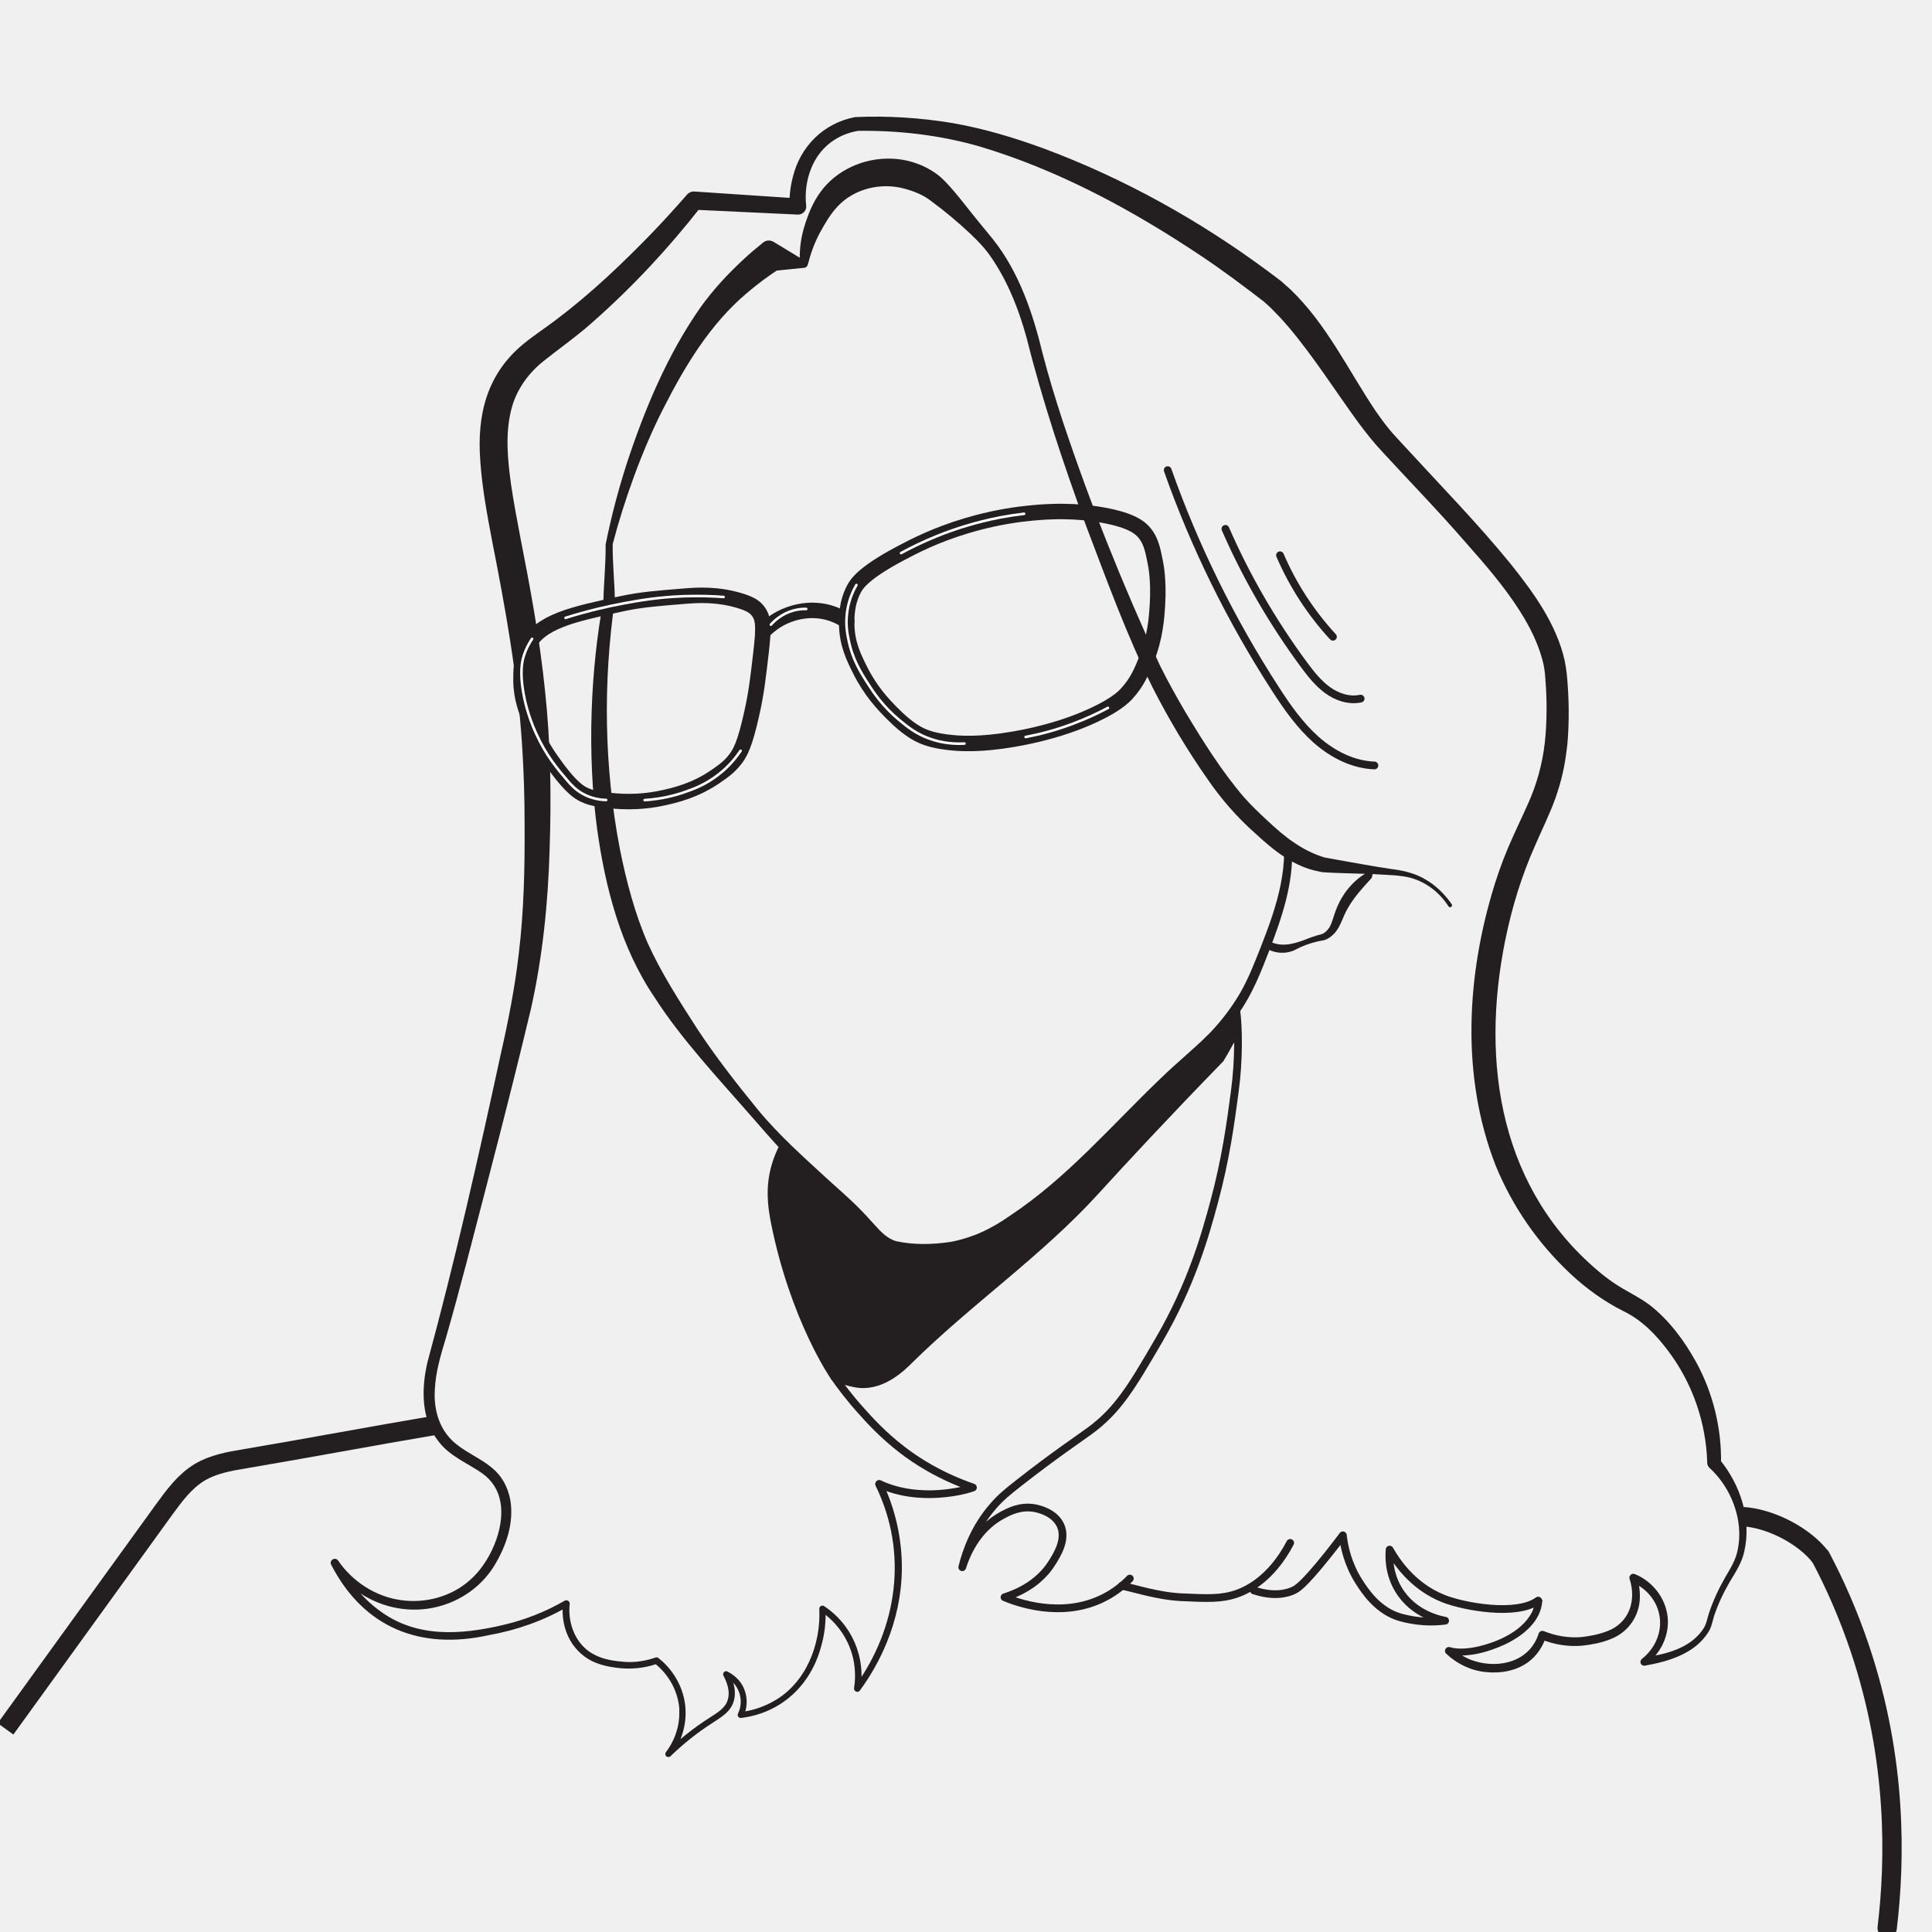
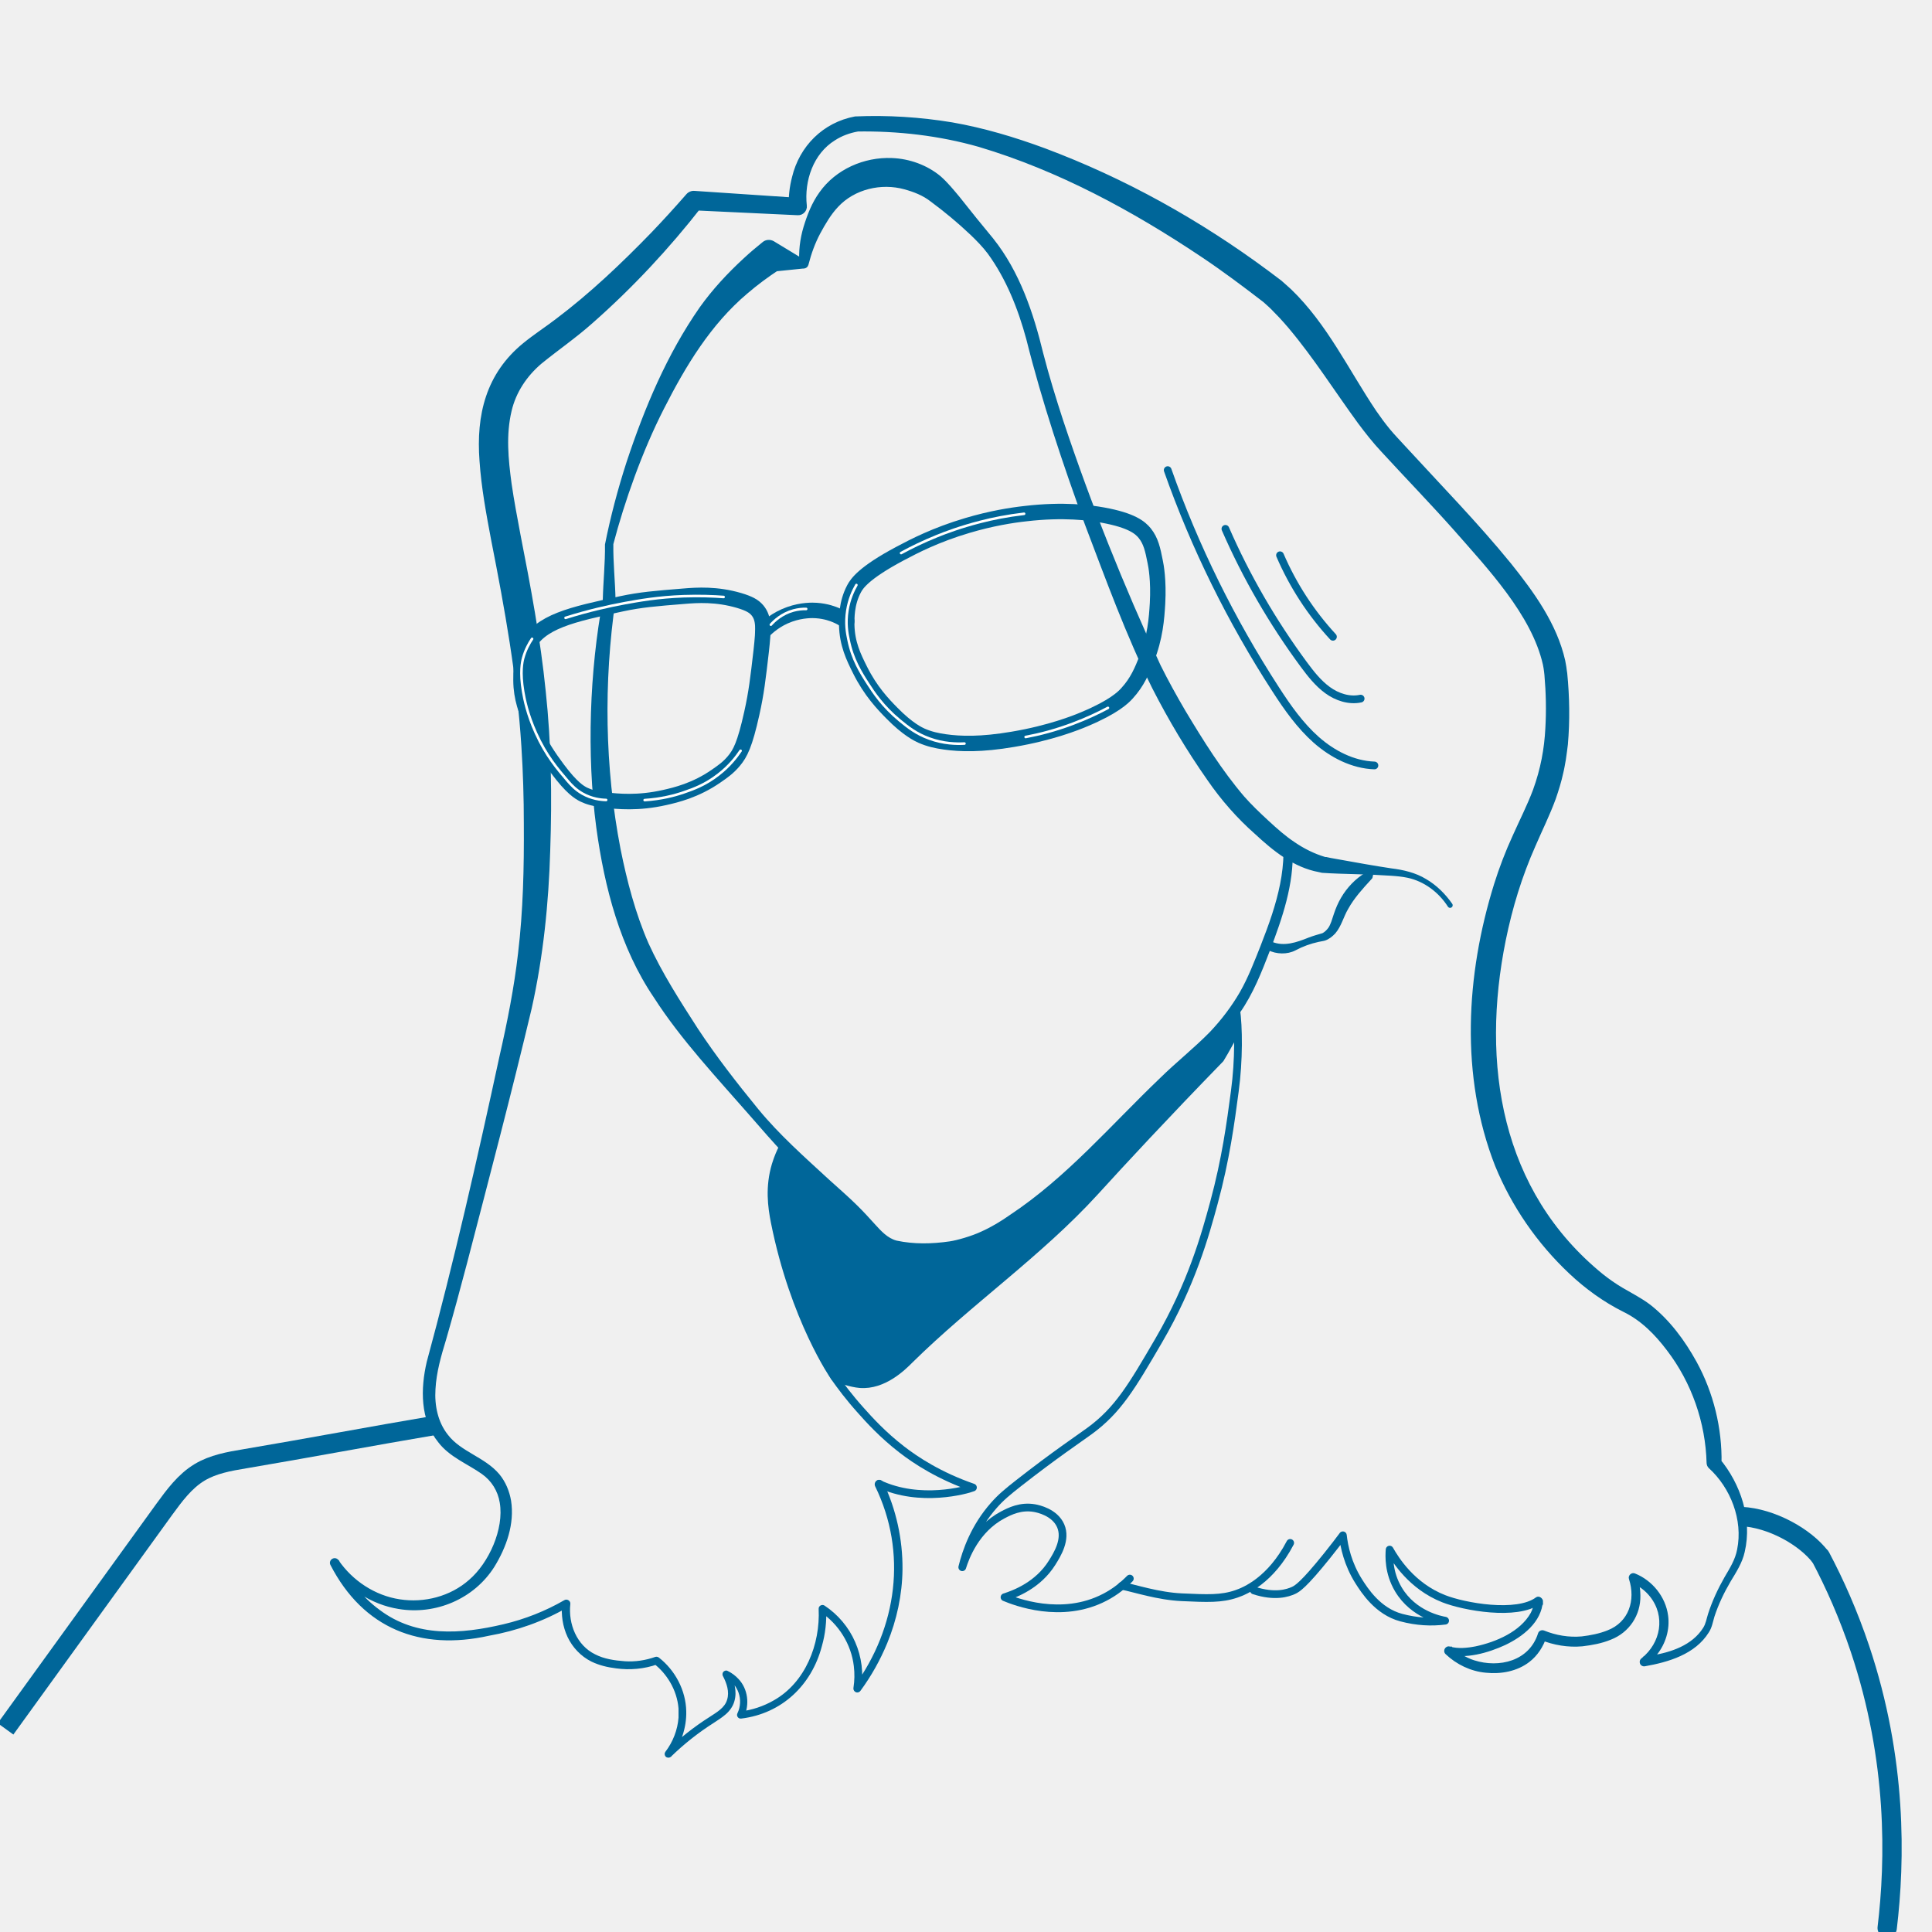
- <svg xmlns="http://www.w3.org/2000/svg" version="1.1" viewBox="0 0 1500 1500">
+ <svg xmlns="http://www.w3.org/2000/svg" id="Layer_1" data-name="Layer 1" version="1.1" viewBox="0 0 1500 1500">
  <defs>
    <style>
      .cls-1 {
-         stroke: #fff;
-         stroke-width: 2px;
+         stroke-width: 12px;
      }

      .cls-1, .cls-2, .cls-3, .cls-4, .cls-5 {
        fill: none;
        stroke-linejoin: round;
      }

-       .cls-1, .cls-3, .cls-4, .cls-5 {
+       .cls-1, .cls-2, .cls-3, .cls-4, .cls-6 {
+         stroke: #069;
+       }
+ 
+       .cls-1, .cls-2, .cls-3, .cls-5 {
        stroke-linecap: round;
      }

-       .cls-2, .cls-3 {
+       .cls-2 {
+         stroke-width: 6px;
+       }
+ 
+       .cls-3, .cls-4 {
        stroke-width: 15px;
      }

-       .cls-2, .cls-3, .cls-4, .cls-5 {
-         stroke: #231f20;
+       .cls-5 {
+         stroke: #fff;
+         stroke-width: 2px;
      }

-       .cls-4 {
-         stroke-width: 12px;
+       .cls-7 {
+         stroke-width: 0px;
+       }
+ 
+       .cls-7, .cls-6 {
+         fill: #069;
      }

      .cls-6 {
-         fill: #231f20;
-         stroke-width: 0px;
-       }
- 
-       .cls-5 {
-         stroke-width: 6px;
+         stroke-miterlimit: 10;
      }
    </style>
  </defs>
  <g id="Layer_7" data-name="Layer 7">
-     <polyline class="cls-6" points="607.5 891.3 601.3 908 599.8 938.6 609 979.9 636.5 1049.7 649.6 1071.6 668.7 1074.7 686.4 1070.8 711.5 1050.6 754.4 1012.3 833.5 942.6 868.3 905.6 913.8 857 946.7 822.8 961.2 799.8 958.9 784.5 938.1 809.1 907.5 837.1 877.5 866.7 846.9 897.7 804.5 934.9 776.2 954.6 757.9 963.4 740.4 968.5 706.6 970 686.7 964.3 668.6 946.2 651.7 929.9 629.8 910.1 614.8 895.6 607.3 890.4" />
+     <polyline class="cls-7" points="607.5 891.3 601.3 908 599.8 938.6 609 979.9 636.5 1049.7 649.6 1071.6 668.7 1074.7 686.4 1070.8 711.5 1050.6 754.4 1012.3 833.5 942.6 868.3 905.6 913.8 857 946.7 822.8 961.2 799.8 958.9 784.5 938.1 809.1 907.5 837.1 877.5 866.7 846.9 897.7 804.5 934.9 776.2 954.6 757.9 963.4 740.4 968.5 706.6 970 686.7 964.3 668.6 946.2 651.7 929.9 629.8 910.1 614.8 895.6 607.3 890.4" />
  </g>
  <g id="Layer_6" data-name="Layer 6">
-     <path class="cls-5" d="M647.8,1069c3.1,1.8,13.4,5.1,19.8,5.6,18.3,1.5,33.2-13.4,38.5-18.7,46.2-45.6,100.5-82.9,144.2-130.8,21.1-23.2,54.3-59,97.1-103,4.6-7.4,7.7-13.9,12.3-21.4" />
+     <path class="cls-2" d="M647.8,1069c3.1,1.8,13.4,5.1,19.8,5.6,18.3,1.5,33.2-13.4,38.5-18.7,46.2-45.6,100.5-82.9,144.2-130.8,21.1-23.2,54.3-59,97.1-103,4.6-7.4,7.7-13.9,12.3-21.4" />
  </g>
-   <g id="Layer_3" data-name="Layer 3">
-     <path class="cls-6" d="M1197.4,1242.9c-.9,16.3-15.6,27.5-29.1,33.9-12.8,5.9-30.5,11.1-44.5,7.1,0,0,3-5,3-5,5,4.7,11,8.5,17.5,10.6,19.8,6.3,43.4.6,50.3-21.2.5-1.7,2.4-2.5,4-1.9,9.4,3.8,19.5,5.5,29.5,4.6,6.8-.8,13.9-2.2,20.1-4.7,16.9-6.5,22.4-23.9,17-40.5-.8-2.3,1.7-4.7,4-3.7,13.3,5.3,23.5,17.9,25.4,32.2,1.5,10.7-1.9,21.8-8.6,30.1-2.3,2.8-4.6,5.4-7.5,7.6,0,0-2.2-5.4-2.2-5.4,2-.3,4-.5,6-.8,15.2-2.4,31.8-8,40.4-21.6,2.2-3.4,2.7-7.2,3.9-11,3.2-9.9,7.6-19.4,12.8-28.5,4.1-7,8.3-13.6,9.8-21.6,4.7-23.1-5.1-48.2-22.2-63.7-.9-.9-1.4-2.1-1.5-3.4-.8-31.7-11.7-62.8-30.9-87.9-9.3-12.3-20.1-23.3-34.1-30.1-15.2-7.6-29.3-17.8-41.7-29.5-24.8-23.3-44.6-51.9-57.5-83.4-27.3-69.6-22.7-148.3-.8-218.6,4-12.8,8.9-25.5,14.5-37.7,5.3-11.9,11.2-23.4,15.7-35.4,6-16.5,8.8-32.2,9.6-47.8.8-13.8.5-27.7-.7-41.5,0,0-.3-2.7-.3-2.7l-.2-1.4-.2-1.4-.5-2.7c-8.8-38.9-43.5-75.3-69.5-105-17.8-20-37.9-40.8-56.1-60.6-6.4-6.8-12.5-14.6-18.1-22.1-17.9-24.5-34.1-50.3-53.6-73.5-.6-.7-1.2-1.5-1.9-2.2l-1.9-2.2-3.9-4.3-4-4.1-2-2.1-2-1.9-4.1-3.7c-15.7-12.1-32.1-24.4-48.6-35.4-53.4-35.7-110.8-66.8-172.5-85.2-30.8-8.8-63-12.5-95-12,0,0,.9,0,.9,0-6.4,1.1-12.7,3.4-18.1,6.9-17,10.5-24.2,31.8-22.1,51.1.5,3.8-2.7,7.2-6.5,7-.3,0-80.6-3.8-80.9-3.8-.2,0,6-2.6,6-2.6-25.4,32.5-53.6,62.8-84.6,90.1-12.6,11.3-26.9,21.1-39.9,31.7-11.4,9.7-19.9,22.4-23.3,37-4.4,18.5-2.6,37.4,0,56.6,1.9,13.1,4.4,26.3,6.9,39.6,7.9,40.2,15.5,80.7,19.6,121.5,4.4,41,4.9,82.2,3.5,123.4-1.2,41.1-5.4,82.5-14.4,122.8-15.7,66.1-33.1,132-50.2,197.8-5.2,19.7-10.5,39.4-16.2,59.1-3.9,12.8-7.6,25.5-8.3,38.8-.8,12.6,1.8,25.6,9.7,35.6,10.3,13.5,28.9,17.5,40,30.7,4.8,5.8,7.7,12.9,9,20.3,2.8,17.9-3.6,35.9-12.9,51-15.6,24.7-45.2,37.3-73.9,32.5-21.1-3.4-40.2-16-52.1-33.6,0,0,5.4-3.2,5.4-3.2,7.5,15,18.1,28.5,31.6,38.4,28.7,21.6,63.4,19.1,96.8,11.2,16.5-3.9,32.5-10.2,47.2-18.7,1.8-1.1,4.2.5,3.9,2.5-1.7,15.6,5,32.5,19.6,39.6,7,3.6,15.1,4.8,23.3,5.4,8,.5,16.1-.7,23.7-3.4.8-.3,1.7-.1,2.3.4,12.6,9.8,20.8,25.3,21.1,41.4.3,12.4-3.9,24.9-11.5,34.7,0,0-3.5-3.2-3.5-3.2,10.4-10,21.8-19.1,34-26.8,5.5-3.6,11.9-7.2,13.7-13.6,2-6.3-.3-13.1-3.3-18.8-.6-1.1-.2-2.6,1-3.2.7-.4,1.5-.4,2.1,0,3.1,1.5,5.9,3.6,8.2,6.1,7.2,7.6,8.6,19.4,4.2,28.8,0,0-2.4-3.4-2.4-3.4,9.2-1.1,18.2-4.1,26.2-8.7,24.8-14,36.4-43.9,35.1-71.4-.2-2,2.2-3.3,3.8-2.2,10.3,6.8,18.7,16.7,23.6,28.1,5,11.4,6.6,24.2,4.6,36.4,0,0-4.5-1.9-4.5-1.9,33.4-45.9,41.5-104.3,16.3-155.9-.7-1.5-.1-3.3,1.4-4,1.5-.7,3.3,0,4,1.4,10,20.9,15.1,44.1,14.9,67.3-.2,19.6-4.4,39.1-11.8,57.1-5.4,13.1-12.4,25.6-20.8,37-.8,1.1-2.4,1.4-3.5.5-.8-.6-1.1-1.5-1-2.4.9-5.6,1-11.4.3-17.1-2-17.1-11.9-33-26.3-42.5,0,0,3.8-2.2,3.8-2.2.5,9.8-.6,19.8-3.3,29.2-7.9,30.1-30.9,52-62.2,55.8-1.8.3-3.3-1.7-2.4-3.4,5.1-10.7.6-23.5-10.1-28.6,0,0,3.1-3.2,3.1-3.2,1.8,3.3,3.2,6.8,4,10.6.8,3.8.8,7.9-.4,11.8-1.1,3.8-3.7,7.3-6.7,9.8-2.9,2.5-6,4.4-9,6.4-12,7.6-23.1,16.4-33.3,26.3-.9.9-2.4.9-3.4,0-.8-.9-.9-2.2-.2-3.1,5.9-7.7,9.6-17.2,10.3-26.8,0,0,.1-2.4.1-2.4v-2.4s0-1.2,0-1.2v-1.2c-.6-7.3-2.9-14.3-6.6-20.6-3.3-5.6-7.6-10.6-12.7-14.5l2.3.4c-10.2,3.6-21.3,4.6-32,3.1-6.5-.8-12.9-2.3-18.9-5.2-8-4-14.5-10.8-18.3-18.9-3.8-8.1-5-17-4.2-25.9,0,0,3.9,2.5,3.9,2.5-18.8,11-39.8,18.4-61.3,22.2-52.9,11.8-97.1-5.4-122.5-54.7-.8-1.5-.2-3.4,1.4-4.2,1.4-.7,3.1-.3,4,1,11,16.1,28.6,27.7,47.9,30.6,19.2,3,39.6-2.3,54.2-15.2,15.5-13.2,27.5-39.9,24-60.4-1.5-9.3-6.5-17.3-14.2-22.7-10.9-7.7-25-13.1-33.6-24.4-14.1-17.3-13.7-41.4-8.9-62,21.2-77.9,39.5-158.7,56.6-237.8,5.9-25.8,11.3-53.1,14.3-79.4,4-33.4,4.7-66.9,4.5-100.5,0-20-.6-40.4-1.9-60.4-3.4-53.9-12.9-106.6-23.4-159.8-3.8-20.2-7.7-40.9-9.1-61.7-2.7-35.6,4.9-67.6,33.9-91.2,8.1-6.6,16.9-12.3,24.9-18.4,26.7-20.1,51-43.2,74.3-67.2,9.4-9.8,18.5-19.8,27.4-30,1.5-1.7,3.7-2.6,5.9-2.4l80.5,5.4-6.8,7c-.3-8,.5-15.7,2.5-23.4,5.7-23.9,23.9-42.2,48.5-46.8,25.2-1.1,50.4.5,75.3,4.6,24.6,4.3,48.6,11.5,71.9,20.1,62,23.2,120.3,55.7,173.4,95.1,0,0,10.1,7.6,10.1,7.6,1.6,1.5,5.9,5.2,7.5,6.7,28,27,44.6,62.5,65.9,94.2,3.3,4.8,6.9,9.7,10.6,14.2,3.5,4.3,8.3,9.2,12,13.3,27.6,30.1,56.5,59.6,82.3,91.3,17.6,22,35.4,46.5,41.8,74.8,0,0,.6,3.3.6,3.3l.3,1.7c0,.6.6,4.2.7,5,1.8,18.3,2.1,36.8.5,55.2-.2,2-1,7.8-1.6,11.9-.6,3.2-1.2,7.1-2,10.2-1.4,6.6-3.6,13.6-5.8,20-4.6,12.6-10.6,24.6-15.8,36.7-10.4,23.4-17.9,47.9-23,73-19.5,96.1-4,195.1,75.5,259.8,4.9,3.9,9.9,7.4,15.3,10.6,7.1,4.2,14.9,8.1,21.7,13.3,15,11.8,26.6,27.6,35.7,44.1,13.1,23.9,19.8,51.4,19.3,78.6,0,0-1.5-3.6-1.5-3.6h0c16.5,19.8,25.4,46.8,19.5,72.2-1.8,8.3-6.6,15.7-10.9,22.8-5.1,8.7-9.5,17.9-12.6,27.4-1.2,4-1.9,8.5-4.3,12.1-10.4,16.8-31,22.9-49.3,26.1-1.6.3-3.2-.8-3.4-2.4-.2-1.2.3-2.3,1.2-2.9,15.2-12.2,19-33.1,6.6-48.7-3.8-4.8-8.9-8.5-14.5-10.8l4-3.7c1.4,4.5,2.2,9.2,2.2,14,.3,15.1-8.5,28.4-22.7,33.9-7.1,2.9-14.4,4.2-21.9,5.1-11,1-22.2-.9-32.3-5,0,0,4-1.9,4-1.9-2.4,7.4-6.9,14.4-13.2,19.2-9.4,7.2-21.7,9.4-33.3,8.2-11.6-1-22.7-6.4-31-14.3-2.3-2.2,0-6,3-5,6.2,1.8,13.6,1.1,20.1-.2,16-3.4,34.9-11.5,43.1-26.2,1.5-2.9,2.4-6,2.6-9.2,0-1.7,1.5-2.9,3.1-2.9,1.7,0,2.9,1.5,2.9,3.1h0Z" />
-     <path class="cls-5" d="M607.5,891.3c-1.4,2.7-3.5,7.3-5.3,13.2-5.1,17.1-3.1,32.2-.7,44.3,15.1,75.6,46.2,120.2,46.2,120.2,4.9,7,11.7,16.1,20.7,26.1,6.3,7.1,16.9,18.8,31.5,30.1,11.2,8.7,29.5,20.7,55.5,29.7-4.9,2-41.1,12.1-72.8-2.8" />
-     <path class="cls-6" d="M1003.1,659.3c1.1,27.1-8,53.4-17.5,78.3-6.4,16.6-13,33.6-23.3,48.3-10,15-22.9,27.7-36.4,39.4-19.7,17.6-38.1,36.4-56.6,55.4-24.5,25.6-50.5,50.4-80,70.3-17.6,12.7-39.2,21.8-59.8,23.2-10.1.8-20.2.8-30.4-.8-2.7-.3-5.4-1-7.9-1.9-4.4-1.6-8.5-4.4-11.7-7.4-7.3-6.9-13.3-14.5-20.4-21.3-4.3-4.1-16.9-15.5-21.6-19.6-19.9-17.2-37.3-37.1-54.5-56.9-25.2-28.9-54-59.5-74.7-91.8-26.4-38.8-38.5-85.7-44.8-131.7-7.7-57.7-5.1-122.3,5-176.7.3-14.4,1.9-28.8,1.7-43.3,4.3-21.6,10-43.1,16.8-64.1,13.9-41.9,31.2-83.2,56.6-119.7,9.9-13.9,21.6-26.5,34.1-38,4.7-4.4,9.7-8.6,14.8-12.7,2.3-1.9,5.5-2,8-.6,0,0,24.4,14.8,24.4,14.8,0,0-3.7,2.7-3.7,2.7-.8-9.5.3-19.3,3.1-28.7,2.9-9.5,6.4-18.7,12.4-27,12.5-17.6,34.3-27.2,55.8-26.3,13.5.5,27,5.4,37.3,13.9,5.6,4.9,10.2,10.6,14.8,16.1,8.8,11.1,17.2,21.6,26.2,32.4,20.4,25.6,31.1,57.5,38.7,88.9,4.5,17.5,9.9,35,15.5,52.2,21.5,64.6,46.9,128,75.5,189.8,6,12.1,12.6,24,19.4,35.6,13.8,23,28.2,46.1,45.6,66.5,5.9,6.7,12.2,12.7,18.8,18.8,6.6,6.1,13.2,12,20.3,16.7,7.5,5.2,15.8,9.3,24.3,11.8,0,0,.8.1.8.1l3.3.6,6.7,1.2c12.8,2.3,27.7,5,40.5,6.9,9.1,1.1,18.7,3.3,26.7,8.2,8.1,4.7,14.9,11.5,20.2,19.1.5.7.3,1.6-.4,2.1s-1.6.3-2.1-.4c-7.2-11.3-18.6-19.9-31.7-22.7-4.3-.9-8.7-1.3-13.3-1.6-9.1-.6-18.2-1-27.4-1.2-7.3-.2-18-.5-25-1-.4,0-.9-.1-1.4-.2,0,0-1.8-.4-1.8-.4-19.4-3.6-35.1-16.3-49.1-29.3-14-12.3-26.6-26.7-37.1-42-15.9-22.7-30.1-46.4-42.7-71.1-20.4-41.1-36-84.3-52.3-127.1-17.2-47.1-33.3-95.2-45.5-143.9-6.4-23.6-15.7-47-30-66.6-4-5.3-8.6-10-13.5-14.7-9.8-9.3-20.3-18-31-25.9-6.1-4.8-13.3-7.5-20.5-9.5-18.1-5-39-.2-52,13.8-5.6,5.9-10,13.5-13.9,20.7-4,7.5-7,15.7-9.2,24.4-.4,1.5-1.6,2.5-3.1,2.6h-.6c0,0,0,0,0,0l-28.4,2.9s9.9-2.1,9.7-2c-8.7,5.7-17.1,11.9-25,18.7-28.4,24-47.9,56.3-64.7,89.4-16.8,32.8-30.7,72.2-39.4,105.4-.2,14.4,1.4,28.8,1.7,43.3-9.3,64.2-8.4,129.9,3.9,193.6,5,24.9,11.6,50.1,21.7,73.2,10.5,23.1,24.6,45,38.4,66.4,14.3,21.7,30.3,42.2,46.8,62.4,16.5,20.1,36,37.3,55.1,54.9,4.7,4.2,17.4,15.5,21.8,20,4.7,4.6,9.2,9.5,13.6,14.4,5,5.5,10.1,11.2,17.3,13.1,13.5,2.9,27.7,2.6,41.4.6,5.6-.8,17.2-4.1,24.8-7.7,7.8-3.5,15.1-7.9,22.2-12.9,44.2-29.3,78.6-70,116.7-106.4,12.5-12.3,26.5-23.3,38.7-35.8,8.9-9.4,16.8-19.8,23.3-31,6.5-11.4,11.1-23.5,16-35.8,3.2-8.2,6.3-16.4,9-24.7,5-15.4,8.7-31.4,8.9-47.6,0-1,0-2.1-.1-3.2,0-1.7,1.2-3.1,2.8-3.2,1.6,0,3.1,1.2,3.2,2.8h0Z" />
-     <path class="cls-5" d="M959.7,783.4c2,13.9,2.3,39.5-1,63.9-3.2,24.2-7,52.6-16.2,86.5-6.8,25.1-17.4,63.3-42.9,107-21,36-31.6,54.1-53.8,70.3-7.8,5.7-27.1,18.6-54.8,40.3-8.8,6.9-13.9,11.1-19.5,17.5-14.8,16.8-21.3,35.2-24.4,47.9,2.4-7.7,10.4-29.5,31.4-40.6,5.3-2.8,13.9-7.2,24.7-5.3,2.8.5,15.7,3.2,20.3,13.7,4.6,10.6-2.6,22.2-6.6,28.6-10.9,17.5-28.8,24.3-37,26.9,7.9,3.3,44.2,17.6,77.9,0,8.1-4.2,14.4-9.4,19.4-14.5" />
-     <path class="cls-5" d="M871,1231.2c10,2,28.3,8.1,46.6,8.9,19.9.9,30.6,1.4,42.3-2.6,6.8-2.3,26.6-10.5,41.8-39.6" />
-     <path class="cls-5" d="M973.5,1234.8c16.4,5.4,26.4,2,30.8,0,2.8-1.3,7.6-4,26-26.9,5.3-6.6,9.5-12.1,12.3-15.9,1,8.9,3.8,22.2,12.3,35.7,4.4,6.9,14.7,23.3,33,28.2,0,0,0,0,0,0,12,3.2,23.4,3.8,34.1,2.4-3.3-.6-24.5-4.5-36.3-24.3-7.8-13.1-7.2-26-6.8-30.9,4.4,7.8,17.1,28.3,41.9,38.1,15.9,6.3,56.9,13.7,73.4,1.5" />
-     <path class="cls-6" d="M987.2,731.6c9.7,4.1,19.8.5,29-3.2,3.4-1.3,7.2-2.4,10.7-3.4,1.9-.9,3.5-2.6,4.8-4.3,2-2.9,3-6.8,4.4-11,1.4-4.2,3.2-8.5,5.5-12.4,4.6-7.9,11.1-14.7,18.8-19.3,0,0-1.1,1.7-1.1,1.7,0,0,1-4.6,1-4.6.9-3.8,6.6-2.7,5.9,1.2,0,0-1,4.6-1,4.6-.1.7-.6,1.2-1.1,1.7-6.5,7.1-13.1,14.3-17.8,22.8-3.7,6.2-5.2,13.4-10,19-2.2,2.3-4.7,4.4-7.8,5.4-1.7.5-3.3.6-4.9,1-6.3,1.4-12.2,3.5-18,6.6-6.3,3.3-14.6,3-20.9-.2-3.4-1.7-1.2-6.8,2.4-5.5h0Z" />
-   </g>
+   <path class="cls-6" d="M1197.4,1242.9c-.9,16.3-15.6,27.5-29.1,33.9-12.8,5.9-30.5,11.1-44.5,7.1l3-5c5,4.7,11,8.5,17.5,10.6,19.8,6.3,43.4.6,50.3-21.2.5-1.7,2.4-2.5,4-1.9,9.4,3.8,19.5,5.5,29.5,4.6,6.8-.8,13.9-2.2,20.1-4.7,16.9-6.5,22.4-23.9,17-40.5-.8-2.3,1.7-4.7,4-3.7,13.3,5.3,23.5,17.9,25.4,32.2,1.5,10.7-1.9,21.8-8.6,30.1-2.3,2.8-4.6,5.4-7.5,7.6l-2.2-5.4c2-.3,4-.5,6-.8,15.2-2.4,31.8-8,40.4-21.6,2.2-3.4,2.7-7.2,3.9-11,3.2-9.9,7.6-19.4,12.8-28.5,4.1-7,8.3-13.6,9.8-21.6,4.7-23.1-5.1-48.2-22.2-63.7-.9-.9-1.4-2.1-1.5-3.4-.8-31.7-11.7-62.8-30.9-87.9-9.3-12.3-20.1-23.3-34.1-30.1-15.2-7.6-29.3-17.8-41.7-29.5-24.8-23.3-44.6-51.9-57.5-83.4-27.3-69.6-22.7-148.3-.8-218.6,4-12.8,8.9-25.5,14.5-37.7,5.3-11.9,11.2-23.4,15.7-35.4,6-16.5,8.8-32.2,9.6-47.8.8-13.8.5-27.7-.7-41.5l-.3-2.7-.2-1.4-.2-1.4-.5-2.7c-8.8-38.9-43.5-75.3-69.5-105-17.8-20-37.9-40.8-56.1-60.6-6.4-6.8-12.5-14.6-18.1-22.1-17.9-24.5-34.1-50.3-53.6-73.5-.6-.7-1.2-1.5-1.9-2.2l-1.9-2.2-3.9-4.3-4-4.1-2-2.1-2-1.9-4.1-3.7c-15.7-12.1-32.1-24.4-48.6-35.4-53.4-35.7-110.8-66.8-172.5-85.2-30.8-8.8-63-12.5-95-12h.9c-6.4,1.1-12.7,3.4-18.1,6.9-17,10.5-24.2,31.8-22.1,51.1.5,3.8-2.7,7.2-6.5,7-.3,0-80.6-3.8-80.9-3.8s6-2.6,6-2.6c-25.4,32.5-53.6,62.8-84.6,90.1-12.6,11.3-26.9,21.1-39.9,31.7-11.4,9.7-19.9,22.4-23.3,37-4.4,18.5-2.6,37.4,0,56.6,1.9,13.1,4.4,26.3,6.9,39.6,7.9,40.2,15.5,80.7,19.6,121.5,4.4,41,4.9,82.2,3.5,123.4-1.2,41.1-5.4,82.5-14.4,122.8-15.7,66.1-33.1,132-50.2,197.8-5.2,19.7-10.5,39.4-16.2,59.1-3.9,12.8-7.6,25.5-8.3,38.8-.8,12.6,1.8,25.6,9.7,35.6,10.3,13.5,28.9,17.5,40,30.7,4.8,5.8,7.7,12.9,9,20.3,2.8,17.9-3.6,35.9-12.9,51-15.6,24.7-45.2,37.3-73.9,32.5-21.1-3.4-40.2-16-52.1-33.6l5.4-3.2c7.5,15,18.1,28.5,31.6,38.4,28.7,21.6,63.4,19.1,96.8,11.2,16.5-3.9,32.5-10.2,47.2-18.7,1.8-1.1,4.2.5,3.9,2.5-1.7,15.6,5,32.5,19.6,39.6,7,3.6,15.1,4.8,23.3,5.4,8,.5,16.1-.7,23.7-3.4.8-.3,1.7,0,2.3.4,12.6,9.8,20.8,25.3,21.1,41.4.3,12.4-3.9,24.9-11.5,34.7l-3.5-3.2c10.4-10,21.8-19.1,34-26.8,5.5-3.6,11.9-7.2,13.7-13.6,2-6.3-.3-13.1-3.3-18.8-.6-1.1-.2-2.6,1-3.2.7-.4,1.5-.4,2.1,0,3.1,1.5,5.9,3.6,8.2,6.1,7.2,7.6,8.6,19.4,4.2,28.8l-2.4-3.4c9.2-1.1,18.2-4.1,26.2-8.7,24.8-14,36.4-43.9,35.1-71.4-.2-2,2.2-3.3,3.8-2.2,10.3,6.8,18.7,16.7,23.6,28.1,5,11.4,6.6,24.2,4.6,36.4l-4.5-1.9c33.4-45.9,41.5-104.3,16.3-155.9-.7-1.5,0-3.3,1.4-4s3.3,0,4,1.4c10,20.9,15.1,44.1,14.9,67.3-.2,19.6-4.4,39.1-11.8,57.1-5.4,13.1-12.4,25.6-20.8,37-.8,1.1-2.4,1.4-3.5.5-.8-.6-1.1-1.5-1-2.4.9-5.6,1-11.4.3-17.1-2-17.1-11.9-33-26.3-42.5l3.8-2.2c.5,9.8-.6,19.8-3.3,29.2-7.9,30.1-30.9,52-62.2,55.8-1.8.3-3.3-1.7-2.4-3.4,5.1-10.7.6-23.5-10.1-28.6l3.1-3.2c1.8,3.3,3.2,6.8,4,10.6.8,3.8.8,7.9-.4,11.8-1.1,3.8-3.7,7.3-6.7,9.8-2.9,2.5-6,4.4-9,6.4-12,7.6-23.1,16.4-33.3,26.3-.9.9-2.4.9-3.4,0-.8-.9-.9-2.2-.2-3.1,5.9-7.7,9.6-17.2,10.3-26.8v-2.4c0,0,0-2.4,0-2.4v-2.4c-.6-7.3-2.9-14.3-6.6-20.6-3.3-5.6-7.6-10.6-12.7-14.5l2.3.4c-10.2,3.6-21.3,4.6-32,3.1-6.5-.8-12.9-2.3-18.9-5.2-8-4-14.5-10.8-18.3-18.9s-5-17-4.2-25.9l3.9,2.5c-18.8,11-39.8,18.4-61.3,22.2-52.9,11.8-97.1-5.4-122.5-54.7-.8-1.5-.2-3.4,1.4-4.2,1.4-.7,3.1-.3,4,1,11,16.1,28.6,27.7,47.9,30.6,19.2,3,39.6-2.3,54.2-15.2,15.5-13.2,27.5-39.9,24-60.4-1.5-9.3-6.5-17.3-14.2-22.7-10.9-7.7-25-13.1-33.6-24.4-14.1-17.3-13.7-41.4-8.9-62,21.2-77.9,39.5-158.7,56.6-237.8,5.9-25.8,11.3-53.1,14.3-79.4,4-33.4,4.7-66.9,4.5-100.5,0-20-.6-40.4-1.9-60.4-3.4-53.9-12.9-106.6-23.4-159.8-3.8-20.2-7.7-40.9-9.1-61.7-2.7-35.6,4.9-67.6,33.9-91.2,8.1-6.6,16.9-12.3,24.9-18.4,26.7-20.1,51-43.2,74.3-67.2,9.4-9.8,18.5-19.8,27.4-30,1.5-1.7,3.7-2.6,5.9-2.4l80.5,5.4-6.8,7c-.3-8,.5-15.7,2.5-23.4,5.7-23.9,23.9-42.2,48.5-46.8,25.2-1.1,50.4.5,75.3,4.6,24.6,4.3,48.6,11.5,71.9,20.1,62,23.2,120.3,55.7,173.4,95.1l10.1,7.6c1.6,1.5,5.9,5.2,7.5,6.7,28,27,44.6,62.5,65.9,94.2,3.3,4.8,6.9,9.7,10.6,14.2,3.5,4.3,8.3,9.2,12,13.3,27.6,30.1,56.5,59.6,82.3,91.3,17.6,22,35.4,46.5,41.8,74.8l.6,3.3.3,1.7c0,.6.6,4.2.7,5,1.8,18.3,2.1,36.8.5,55.2-.2,2-1,7.8-1.6,11.9-.6,3.2-1.2,7.1-2,10.2-1.4,6.6-3.6,13.6-5.8,20-4.6,12.6-10.6,24.6-15.8,36.7-10.4,23.4-17.9,47.9-23,73-19.5,96.1-4,195.1,75.5,259.8,4.9,3.9,9.9,7.4,15.3,10.6,7.1,4.2,14.9,8.1,21.7,13.3,15,11.8,26.6,27.6,35.7,44.1,13.1,23.9,19.8,51.4,19.3,78.6l-1.5-3.6h0c16.5,19.8,25.4,46.8,19.5,72.2-1.8,8.3-6.6,15.7-10.9,22.8-5.1,8.7-9.5,17.9-12.6,27.4-1.2,4-1.9,8.5-4.3,12.1-10.4,16.8-31,22.9-49.3,26.1-1.6.3-3.2-.8-3.4-2.4-.2-1.2.3-2.3,1.2-2.9,15.2-12.2,19-33.1,6.6-48.7-3.8-4.8-8.9-8.5-14.5-10.8l4-3.7c1.4,4.5,2.2,9.2,2.2,14,.3,15.1-8.5,28.4-22.7,33.9-7.1,2.9-14.4,4.2-21.9,5.1-11,1-22.2-.9-32.3-5l4-1.9c-2.4,7.4-6.9,14.4-13.2,19.2-9.4,7.2-21.7,9.4-33.3,8.2-11.6-1-22.7-6.4-31-14.3-2.3-2.2,0-6,3-5,6.2,1.8,13.6,1.1,20.1-.2,16-3.4,34.9-11.5,43.1-26.2,1.5-2.9,2.4-6,2.6-9.2,0-1.7,1.5-2.9,3.1-2.9s2.9,1.5,2.9,3.1h0l-.2-.6Z" />
+   <path class="cls-2" d="M607.5,891.3c-1.4,2.7-3.5,7.3-5.3,13.2-5.1,17.1-3.1,32.2-.7,44.3,15.1,75.6,46.2,120.2,46.2,120.2,4.9,7,11.7,16.1,20.7,26.1,6.3,7.1,16.9,18.8,31.5,30.1,11.2,8.7,29.5,20.7,55.5,29.7-4.9,2-41.1,12.1-72.8-2.8" />
+   <path class="cls-6" d="M1003.1,659.3c1.1,27.1-8,53.4-17.5,78.3-6.4,16.6-13,33.6-23.3,48.3-10,15-22.9,27.7-36.4,39.4-19.7,17.6-38.1,36.4-56.6,55.4-24.5,25.6-50.5,50.4-80,70.3-17.6,12.7-39.2,21.8-59.8,23.2-10.1.8-20.2.8-30.4-.8-2.7-.3-5.4-1-7.9-1.9-4.4-1.6-8.5-4.4-11.7-7.4-7.3-6.9-13.3-14.5-20.4-21.3-4.3-4.1-16.9-15.5-21.6-19.6-19.9-17.2-37.3-37.1-54.5-56.9-25.2-28.9-54-59.5-74.7-91.8-26.4-38.8-38.5-85.7-44.8-131.7-7.7-57.7-5.1-122.3,5-176.7.3-14.4,1.9-28.8,1.7-43.3,4.3-21.6,10-43.1,16.8-64.1,13.9-41.9,31.2-83.2,56.6-119.7,9.9-13.9,21.6-26.5,34.1-38,4.7-4.4,9.7-8.6,14.8-12.7,2.3-1.9,5.5-2,8-.6l24.4,14.8-3.7,2.7c-.8-9.5.3-19.3,3.1-28.7,2.9-9.5,6.4-18.7,12.4-27,12.5-17.6,34.3-27.2,55.8-26.3,13.5.5,27,5.4,37.3,13.9,5.6,4.9,10.2,10.6,14.8,16.1,8.8,11.1,17.2,21.6,26.2,32.4,20.4,25.6,31.1,57.5,38.7,88.9,4.5,17.5,9.9,35,15.5,52.2,21.5,64.6,46.9,128,75.5,189.8,6,12.1,12.6,24,19.4,35.6,13.8,23,28.2,46.1,45.6,66.5,5.9,6.7,12.2,12.7,18.8,18.8s13.2,12,20.3,16.7c7.5,5.2,15.8,9.3,24.3,11.8h.8c0,0,3.3.7,3.3.7l6.7,1.2c12.8,2.3,27.7,5,40.5,6.9,9.1,1.1,18.7,3.3,26.7,8.2,8.1,4.7,14.9,11.5,20.2,19.1.5.7.3,1.6-.4,2.1s-1.6.3-2.1-.4c-7.2-11.3-18.6-19.9-31.7-22.7-4.3-.9-8.7-1.3-13.3-1.6-9.1-.6-18.2-1-27.4-1.2-7.3-.2-18-.5-25-1-.4,0-.9,0-1.4-.2l-1.8-.4c-19.4-3.6-35.1-16.3-49.1-29.3-14-12.3-26.6-26.7-37.1-42-15.9-22.7-30.1-46.4-42.7-71.1-20.4-41.1-36-84.3-52.3-127.1-17.2-47.1-33.3-95.2-45.5-143.9-6.4-23.6-15.7-47-30-66.6-4-5.3-8.6-10-13.5-14.7-9.8-9.3-20.3-18-31-25.9-6.1-4.8-13.3-7.5-20.5-9.5-18.1-5-39-.2-52,13.8-5.6,5.9-10,13.5-13.9,20.7-4,7.5-7,15.7-9.2,24.4-.4,1.5-1.6,2.5-3.1,2.6h-.6l-28.4,2.9s9.9-2.1,9.7-2c-8.7,5.7-17.1,11.9-25,18.7-28.4,24-47.9,56.3-64.7,89.4-16.8,32.8-30.7,72.2-39.4,105.4-.2,14.4,1.4,28.8,1.7,43.3-9.3,64.2-8.4,129.9,3.9,193.6,5,24.9,11.6,50.1,21.7,73.2,10.5,23.1,24.6,45,38.4,66.4,14.3,21.7,30.3,42.2,46.8,62.4,16.5,20.1,36,37.3,55.1,54.9,4.7,4.2,17.4,15.5,21.8,20,4.7,4.6,9.2,9.5,13.6,14.4,5,5.5,10.1,11.2,17.3,13.1,13.5,2.9,27.7,2.6,41.4.6,5.6-.8,17.2-4.1,24.8-7.7,7.8-3.5,15.1-7.9,22.2-12.9,44.2-29.3,78.6-70,116.7-106.4,12.5-12.3,26.5-23.3,38.7-35.8,8.9-9.4,16.8-19.8,23.3-31,6.5-11.4,11.1-23.5,16-35.8,3.2-8.2,6.3-16.4,9-24.7,5-15.4,8.7-31.4,8.9-47.6,0-1,0-2.1,0-3.2,0-1.7,1.2-3.1,2.8-3.2,1.6,0,3.1,1.2,3.2,2.8h0l.2.5Z" />
+   <path class="cls-2" d="M959.7,783.4c2,13.9,2.3,39.5-1,63.9-3.2,24.2-7,52.6-16.2,86.5-6.8,25.1-17.4,63.3-42.9,107-21,36-31.6,54.1-53.8,70.3-7.8,5.7-27.1,18.6-54.8,40.3-8.8,6.9-13.9,11.1-19.5,17.5-14.8,16.8-21.3,35.2-24.4,47.9,2.4-7.7,10.4-29.5,31.4-40.6,5.3-2.8,13.9-7.2,24.7-5.3,2.8.5,15.7,3.2,20.3,13.7,4.6,10.6-2.6,22.2-6.6,28.6-10.9,17.5-28.8,24.3-37,26.9,7.9,3.3,44.2,17.6,77.9,0,8.1-4.2,14.4-9.4,19.4-14.5" />
+   <path class="cls-2" d="M871,1231.2c10,2,28.3,8.1,46.6,8.9,19.9.9,30.6,1.4,42.3-2.6,6.8-2.3,26.6-10.5,41.8-39.6" />
+   <path class="cls-2" d="M973.5,1234.8c16.4,5.4,26.4,2,30.8,0,2.8-1.3,7.6-4,26-26.9,5.3-6.6,9.5-12.1,12.3-15.9,1,8.9,3.8,22.2,12.3,35.7,4.4,6.9,14.7,23.3,33,28.2h0c12,3.2,23.4,3.8,34.1,2.4-3.3-.6-24.5-4.5-36.3-24.3-7.8-13.1-7.2-26-6.8-30.9,4.4,7.8,17.1,28.3,41.9,38.1,15.9,6.3,56.9,13.7,73.4,1.5" />
+   <path class="cls-6" d="M987.2,731.6c9.7,4.1,19.8.5,29-3.2,3.4-1.3,7.2-2.4,10.7-3.4,1.9-.9,3.5-2.6,4.8-4.3,2-2.9,3-6.8,4.4-11s3.2-8.5,5.5-12.4c4.6-7.9,11.1-14.7,18.8-19.3l-1.1,1.7,1-4.6c.9-3.8,6.6-2.7,5.9,1.2l-1,4.6c0,.7-.6,1.2-1.1,1.7-6.5,7.1-13.1,14.3-17.8,22.8-3.7,6.2-5.2,13.4-10,19-2.2,2.3-4.7,4.4-7.8,5.4-1.7.5-3.3.6-4.9,1-6.3,1.4-12.2,3.5-18,6.6-6.3,3.3-14.6,3-20.9-.2-3.4-1.7-1.2-6.8,2.4-5.5h0Z" />
  <g id="Layer_4" data-name="Layer 4">
-     <path class="cls-4" d="M409.2,502.3c9.6-19.8,34.9-25.2,73.3-33.5,15-3.2,26.2-4.1,48.4-5.9,10.5-.9,25.5-1.8,42.9,3.3,8.1,2.4,11.7,4.6,14.3,7.7,5.2,6.3,4.8,14.1,2.9,31.5-2.5,21.5-3.7,32.2-7.3,48.4-5.4,24.3-9,31.2-13.9,37-4.4,5.3-8.8,8.3-13.7,11.7-16.1,11.2-31.6,14.8-40.1,16.7-20.7,4.7-36.7,3-45.6,2-9.2-1.1-13.4-2.5-17-4.2-3.7-1.8-9.6-5.4-20.5-20-6.4-8.7-13.6-18.6-19.8-33.9-4.4-10.9-8.5-20.9-8.6-34.8,0-6.2-.2-16.6,4.4-26Z" />
-     <path class="cls-4" d="M663.1,457.1c2.1-3.9,7.3-12.2,35.7-27.3,10.9-5.8,27.6-14.5,52.2-21.8,18.5-5.5,34.2-8,45.1-9.2,29.8-3.5,50-.7,60.1,1.1,22.6,4.1,29.1,9.8,32.6,14.1,4.8,6,6.2,12.6,8.1,22.2.6,2.8,2.8,14.3,1.8,32.4-.7,11.5-1.7,26.1-8.6,43.4-3.4,8.5-7,17.5-15.2,26.4-2.9,3.2-10.3,10.5-33,20-6.6,2.8-26.4,10.7-55.5,15.6-24.6,4.2-40.8,3.7-52.8,2-6.3-.9-11.9-2.1-18.1-4.8-2.2-1-10.6-4.8-23.1-17.6-6.7-6.8-16.5-17-24.7-33.5-5-10-10-20.3-10.3-34.8-.1-5.2-.4-16.7,5.7-28.2Z" />
-     <path class="cls-4" d="M592.4,490.4c3.5-3.6,10.2-9.7,20.6-13.4,9.8-3.5,18.1-3.2,20.8-3,7.7.5,13.3,2.8,15,3.5,3.7,1.5,6.5,3.3,8.6,4.7" />
+     <path class="cls-1" d="M409.2,502.3c9.6-19.8,34.9-25.2,73.3-33.5,15-3.2,26.2-4.1,48.4-5.9,10.5-.9,25.5-1.8,42.9,3.3,8.1,2.4,11.7,4.6,14.3,7.7,5.2,6.3,4.8,14.1,2.9,31.5-2.5,21.5-3.7,32.2-7.3,48.4-5.4,24.3-9,31.2-13.9,37-4.4,5.3-8.8,8.3-13.7,11.7-16.1,11.2-31.6,14.8-40.1,16.7-20.7,4.7-36.7,3-45.6,2-9.2-1.1-13.4-2.5-17-4.2-3.7-1.8-9.6-5.4-20.5-20-6.4-8.7-13.6-18.6-19.8-33.9-4.4-10.9-8.5-20.9-8.6-34.8,0-6.2-.2-16.6,4.4-26h.3Z" />
+     <path class="cls-1" d="M663.1,457.1c2.1-3.9,7.3-12.2,35.7-27.3,10.9-5.8,27.6-14.5,52.2-21.8,18.5-5.5,34.2-8,45.1-9.2,29.8-3.5,50-.7,60.1,1.1,22.6,4.1,29.1,9.8,32.6,14.1,4.8,6,6.2,12.6,8.1,22.2.6,2.8,2.8,14.3,1.8,32.4-.7,11.5-1.7,26.1-8.6,43.4-3.4,8.5-7,17.5-15.2,26.4-2.9,3.2-10.3,10.5-33,20-6.6,2.8-26.4,10.7-55.5,15.6-24.6,4.2-40.8,3.7-52.8,2-6.3-.9-11.9-2.1-18.1-4.8-2.2-1-10.6-4.8-23.1-17.6-6.7-6.8-16.5-17-24.7-33.5-5-10-10-20.3-10.3-34.8,0-5.2-.4-16.7,5.7-28.2h0Z" />
+     <path class="cls-1" d="M592.4,490.4c3.5-3.6,10.2-9.7,20.6-13.4,9.8-3.5,18.1-3.2,20.8-3,7.7.5,13.3,2.8,15,3.5,3.7,1.5,6.5,3.3,8.6,4.7" />
  </g>
  <g id="Layer_5" data-name="Layer 5">
-     <path class="cls-1" d="M413.1,496c-2.2,3.3-5.1,8.3-6.9,14.9-.8,3-2.6,10.8,0,26.2.9,5.4,3.2,17.3,9.9,32.1,7.9,17.5,16.8,27.9,24.6,37,2.9,3.4,6.2,6.9,11.4,9.9,7.2,4.1,14.2,4.9,18.5,5" />
-     <path class="cls-1" d="M439.1,479.7c17.8-5.6,33.5-9.1,45.9-11.4,11-2,26-4.7,45.9-5.4,12.5-.4,23.1,0,30.9.6" />
-     <path class="cls-1" d="M500.5,621.2c13-.8,23.4-3.6,30.4-6,7.3-2.5,16.8-5.9,27-13.9,8.4-6.5,13.8-13.5,17.1-18.4" />
-     <path class="cls-1" d="M598.5,485c2.6-2.9,8.4-8.5,17.5-11,3.8-1,7.2-1.3,9.9-1.2" />
-     <path class="cls-1" d="M664.9,454.2c-2.4,4.2-5.6,10.9-7,19.7-1.6,10-.2,17.7.9,22.8,3,15.1,9.5,25.5,15.4,34.6,4,6.2,11.2,17.2,24.3,28,6.2,5.1,12.7,10.4,23,14.1,11.2,4.1,21.2,4.2,27.3,3.9" />
-     <path class="cls-1" d="M699.6,429.4c7.5-4.1,16.8-8.7,27.7-13.1,6.8-2.8,18.6-7.2,33.8-11.1,9.6-2.5,21.1-4.8,34-6.3" />
-     <path class="cls-1" d="M796.3,572.2c10.7-2,23.2-5.2,36.7-10.3,10.3-3.9,19.4-8.1,27.2-12.3" />
+     <path class="cls-5" d="M413.1,496c-2.2,3.3-5.1,8.3-6.9,14.9-.8,3-2.6,10.8,0,26.2.9,5.4,3.2,17.3,9.9,32.1,7.9,17.5,16.8,27.9,24.6,37,2.9,3.4,6.2,6.9,11.4,9.9,7.2,4.1,14.2,4.9,18.5,5" />
+     <path class="cls-5" d="M439.1,479.7c17.8-5.6,33.5-9.1,45.9-11.4,11-2,26-4.7,45.9-5.4,12.5-.4,23.1,0,30.9.6" />
+     <path class="cls-5" d="M500.5,621.2c13-.8,23.4-3.6,30.4-6,7.3-2.5,16.8-5.9,27-13.9,8.4-6.5,13.8-13.5,17.1-18.4" />
+     <path class="cls-5" d="M598.5,485c2.6-2.9,8.4-8.5,17.5-11,3.8-1,7.2-1.3,9.9-1.2" />
+     <path class="cls-5" d="M664.9,454.2c-2.4,4.2-5.6,10.9-7,19.7-1.6,10-.2,17.7.9,22.8,3,15.1,9.5,25.5,15.4,34.6,4,6.2,11.2,17.2,24.3,28,6.2,5.1,12.7,10.4,23,14.1,11.2,4.1,21.2,4.2,27.3,3.9" />
+     <path class="cls-5" d="M699.6,429.4c7.5-4.1,16.8-8.7,27.7-13.1,6.8-2.8,18.6-7.2,33.8-11.1,9.6-2.5,21.1-4.8,34-6.3" />
+     <path class="cls-5" d="M796.3,572.2c10.7-2,23.2-5.2,36.7-10.3,10.3-3.9,19.4-8.1,27.2-12.3" />
  </g>
  <g id="Layer_9" data-name="Layer 9">
-     <path class="cls-2" d="M338,1106.6c-46.9,7.9-101.1,18.1-148,26-12.1,2-24.5,4.2-35,10.5-11.5,6.9-19.6,18-27.5,28.8-41.1,56.8-82.1,113.6-123.2,170.4" />
-     <path class="cls-2" d="M1351.9,1177.4c23.5,1.2,49.6,15.8,61.5,31.4" />
-     <path class="cls-2" d="M1413.5,1208.8" />
+     <path class="cls-4" d="M338,1106.6c-46.9,7.9-101.1,18.1-148,26-12.1,2-24.5,4.2-35,10.5-11.5,6.9-19.6,18-27.5,28.8-41.1,56.8-82.1,113.6-123.2,170.4" />
+     <path class="cls-4" d="M1351.9,1177.4c23.5,1.2,49.6,15.8,61.5,31.4" />
+     <path class="cls-4" d="M1413.5,1208.8" />
    <path class="cls-3" d="M1413.5,1208.8c11,20.8,21.6,44.6,30.6,71.4,28.9,86.3,27.4,164.3,21.1,216.7" />
  </g>
  <g id="Layer_8" data-name="Layer 8">
-     <path class="cls-5" d="M906.6,365c21.1,59.8,49.4,117.1,83.9,170.3,9.1,14.1,18.9,28,31.4,39.1,12.6,11.1,28.4,19.3,45.2,19.9" />
-     <path class="cls-5" d="M951.4,410.6c16.2,37.2,36.7,72.5,60.8,105.2,5.4,7.3,11.1,14.6,18.5,20s16.8,8.5,25.7,6.6" />
-     <path class="cls-5" d="M993.8,431.1c10,23.2,23.9,44.7,41.1,63.3" />
+     <path class="cls-2" d="M906.6,365c21.1,59.8,49.4,117.1,83.9,170.3,9.1,14.1,18.9,28,31.4,39.1,12.6,11.1,28.4,19.3,45.2,19.9" />
+     <path class="cls-2" d="M951.4,410.6c16.2,37.2,36.7,72.5,60.8,105.2,5.4,7.3,11.1,14.6,18.5,20,7.4,5.4,16.8,8.5,25.7,6.6" />
+     <path class="cls-2" d="M993.8,431.1c10,23.2,23.9,44.7,41.1,63.3" />
  </g>
</svg>
